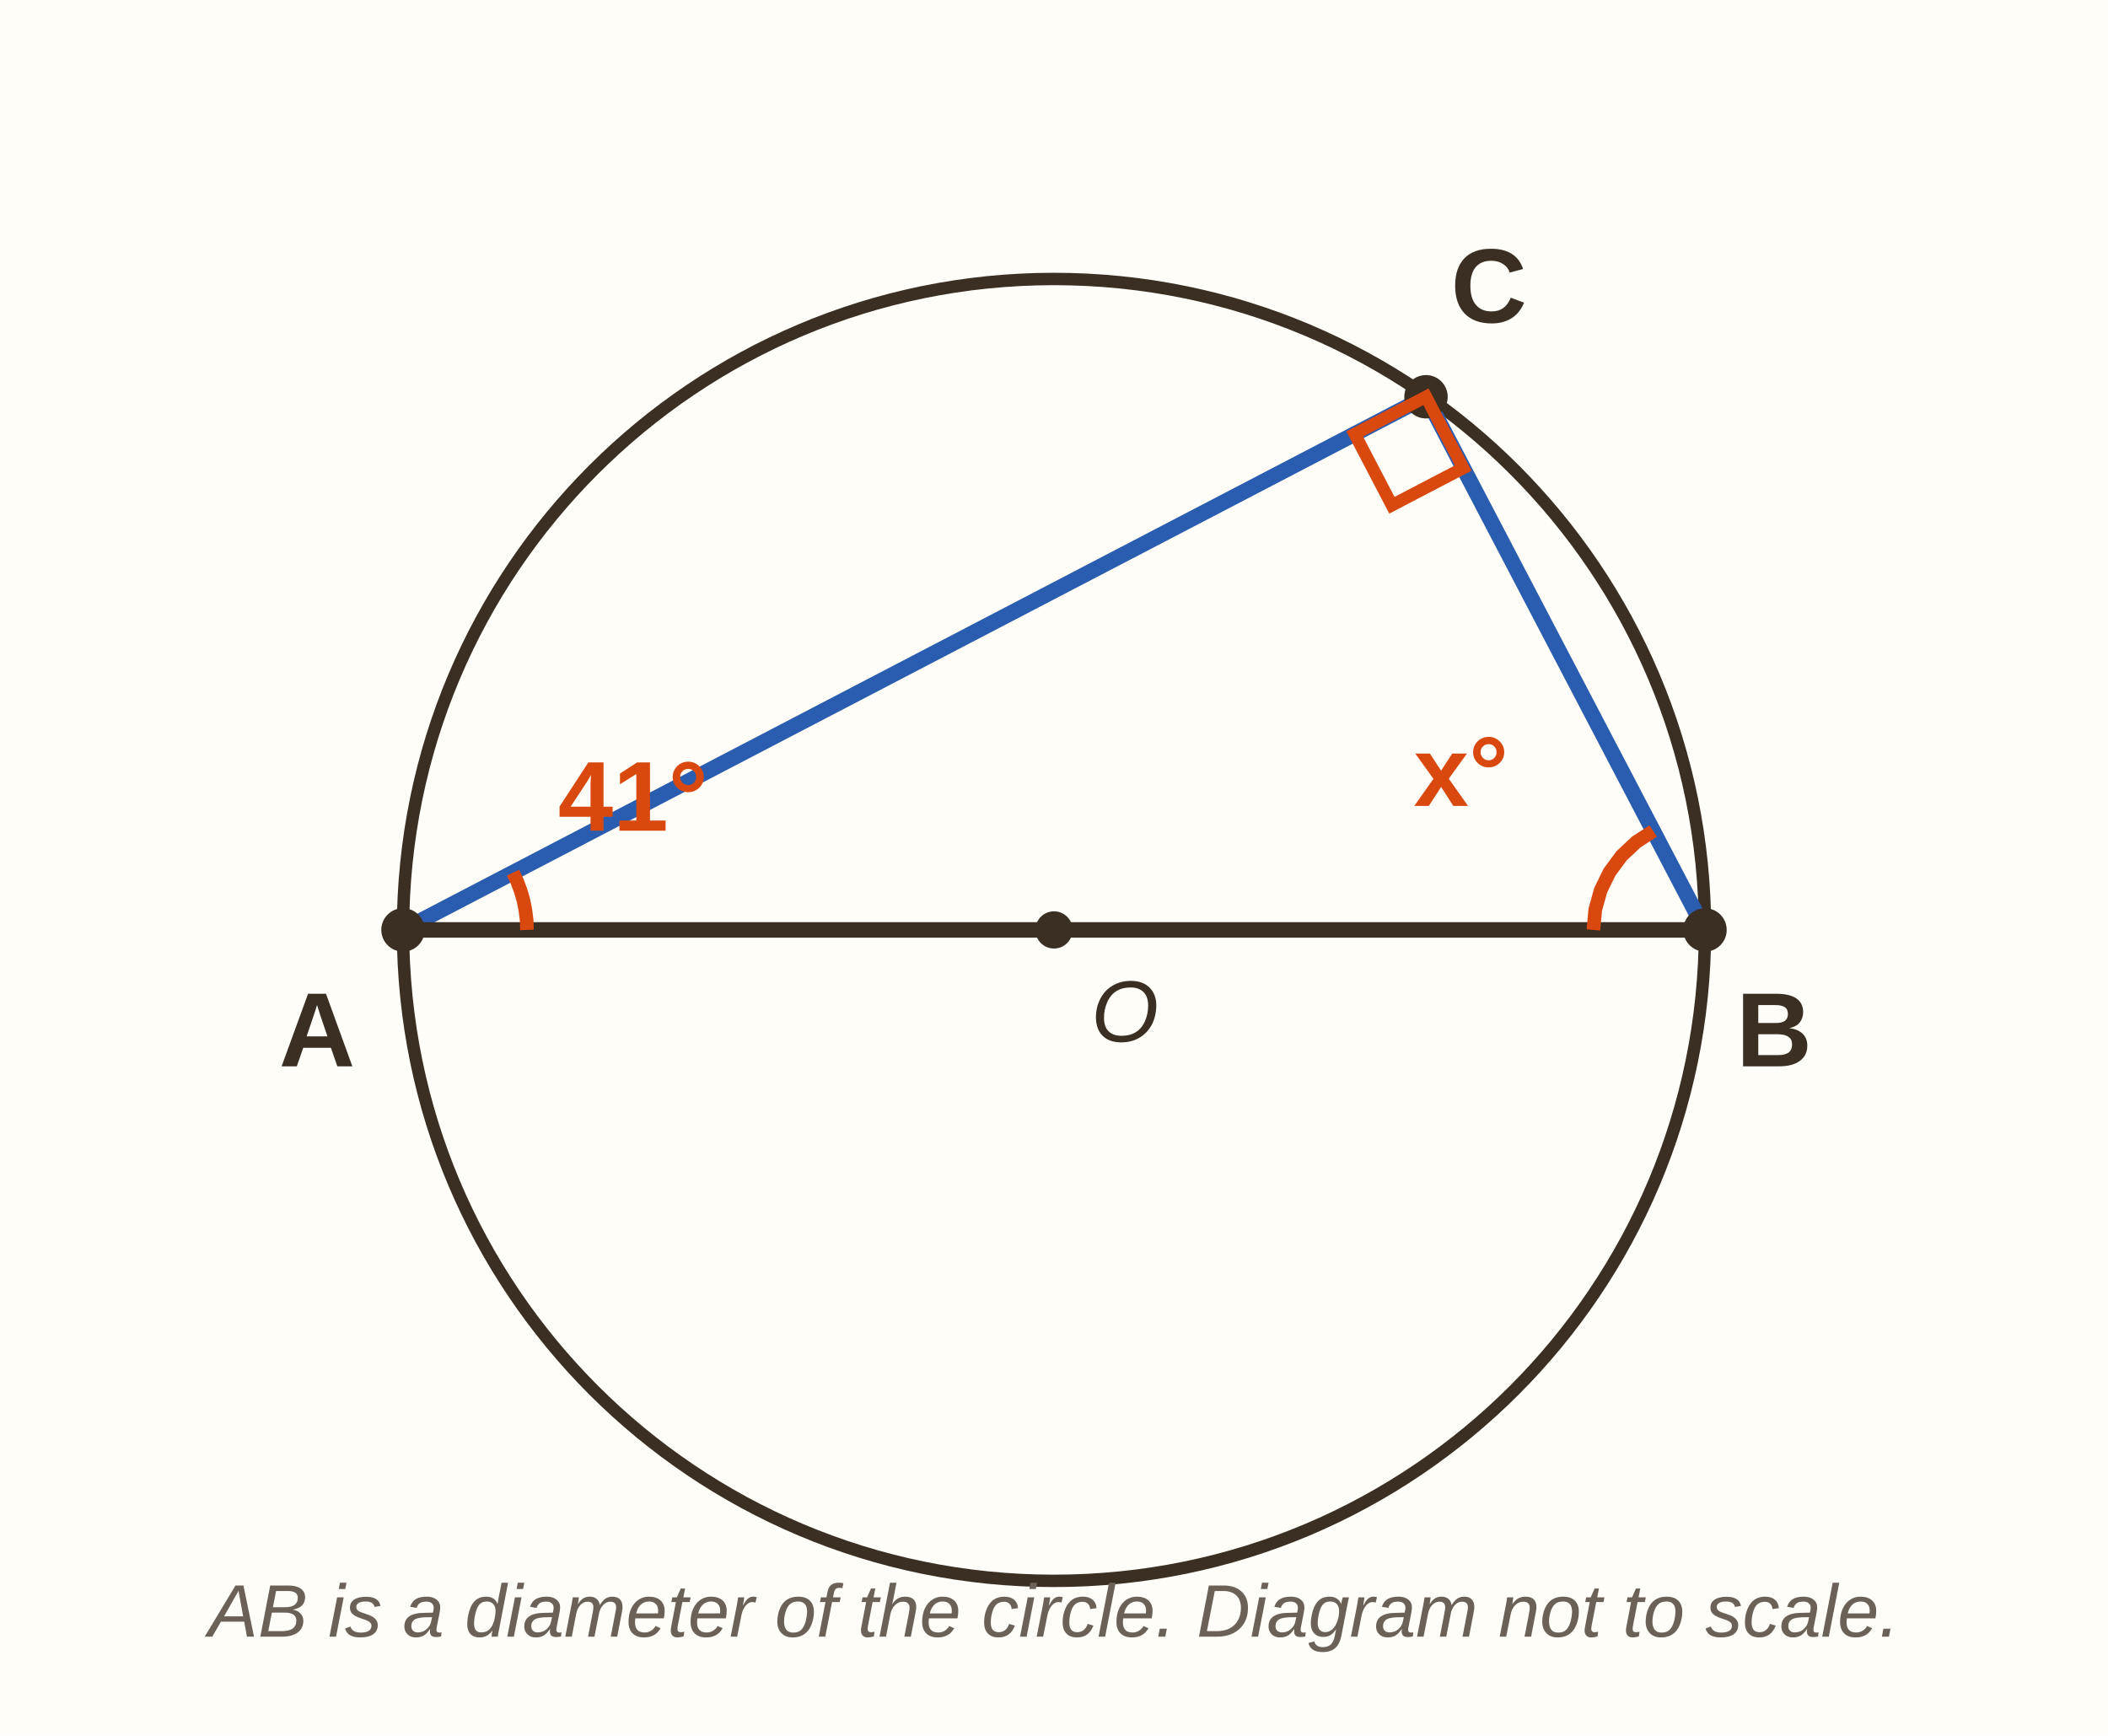
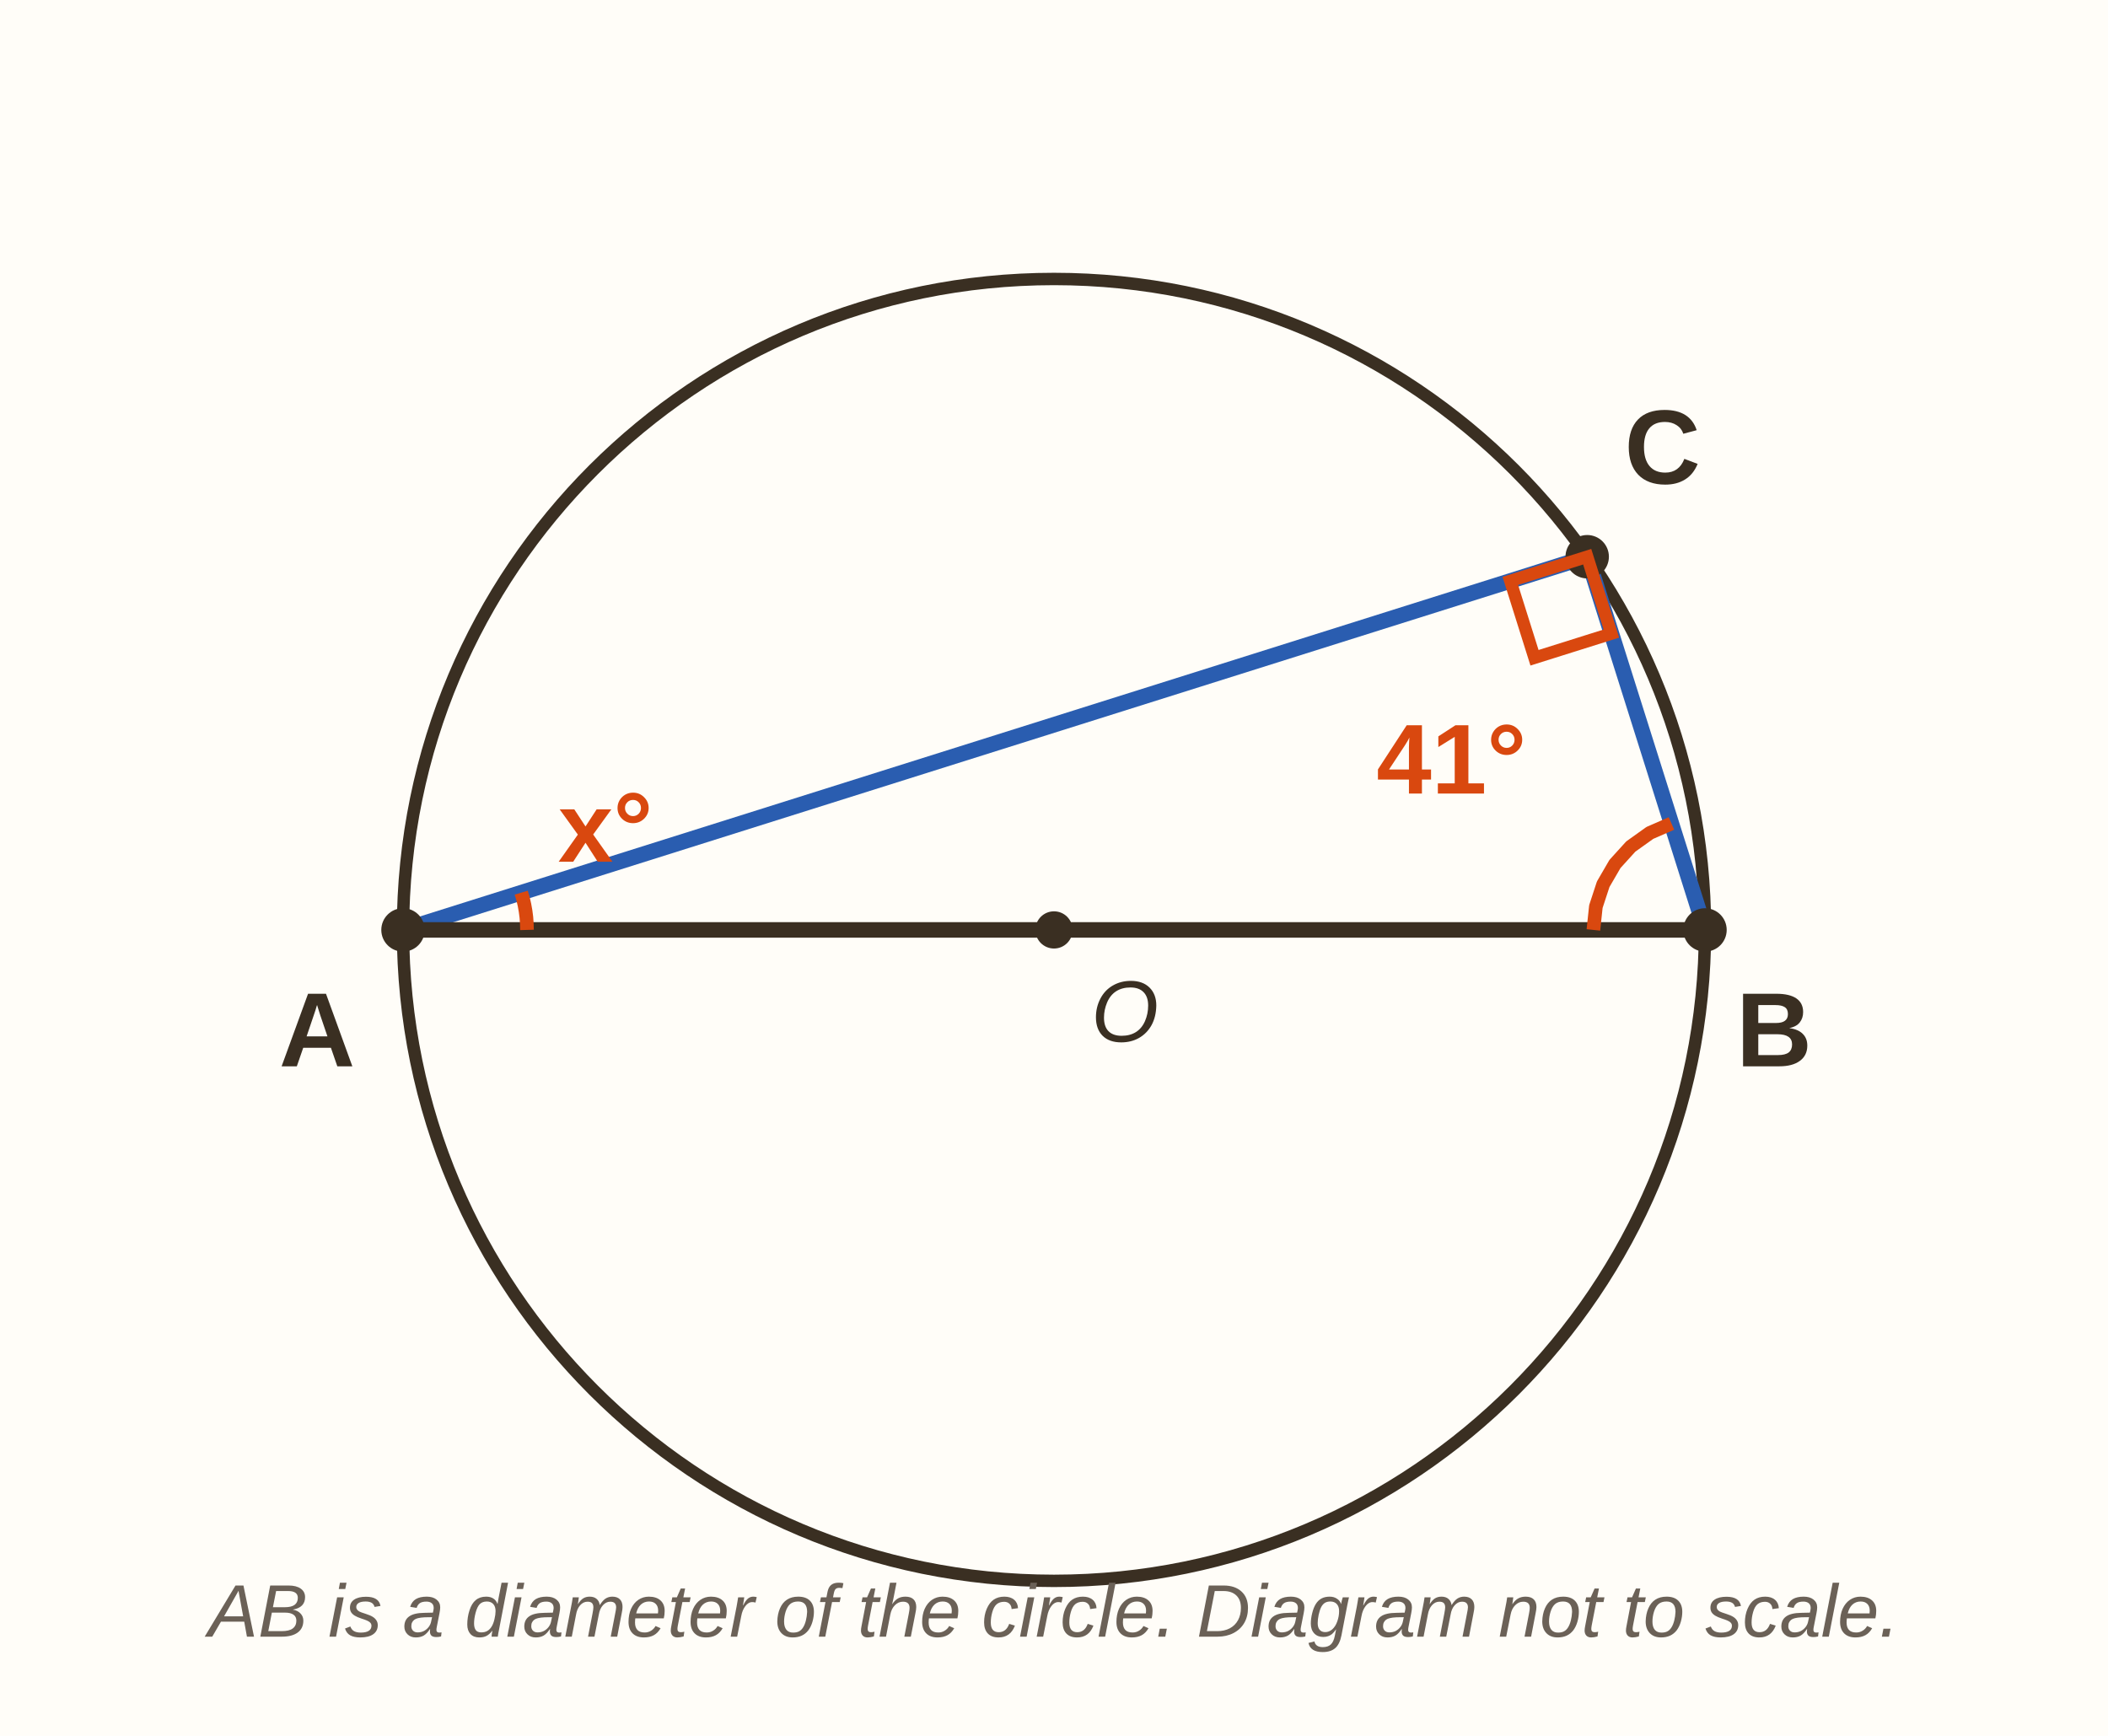
<svg xmlns="http://www.w3.org/2000/svg" viewBox="0 0 340 280" role="img" aria-labelledby="title desc">
  <rect width="340" height="280" fill="#fffdf8" />
  <circle cx="170" cy="150" r="105" fill="none" stroke="#3a2f22" stroke-width="2" />
  <g stroke="#2a5db0" stroke-width="2.5" stroke-linecap="round">
-     <line x1="65" y1="150" x2="230" y2="64" />
-     <line x1="275" y1="150" x2="230" y2="64" />
+     <line x1="65" y1="150" x2="256.0" y2="89.8" />
+     <line x1="275" y1="150" x2="256.0" y2="89.8" />
  </g>
  <line x1="65" y1="150" x2="275" y2="150" stroke="#3a2f22" stroke-width="2.5" stroke-linecap="round" />
  <g fill="#3a2f22">
    <circle cx="65" cy="150" r="3.5" />
    <circle cx="275" cy="150" r="3.5" />
-     <circle cx="230" cy="64" r="3.5" />
+     <circle cx="256.0" cy="89.8" r="3.5" />
    <circle cx="170" cy="150" r="3" />
  </g>
  <g fill="#3a2f22" font-family="Arial, sans-serif" font-size="17" font-weight="700">
    <text x="45" y="172">A</text>
    <text x="280" y="172">B</text>
-     <text x="234" y="52">C</text>
+     <text x="262" y="78">C</text>
    <text x="176" y="168" font-size="14" font-weight="400" font-style="italic">O</text>
  </g>
-   <path d="M230 64 L218.5 70.0 L224.5 81.5 L236.0 75.5 Z" fill="none" stroke="#d9480f" stroke-width="2" />
-   <path d="M85.00,150.00 L84.94,148.40 L84.74,146.81 L84.43,145.24 L83.98,143.70 L83.42,142.20 L82.74,140.76" fill="none" stroke="#d9480f" stroke-width="2.2" stroke-linejoin="round" />
-   <text x="90" y="134" fill="#d9480f" font-family="Arial, sans-serif" font-size="16" font-weight="700">41°</text>
-   <path d="M257.00,150.00 L257.30,146.75 L258.17,143.61 L259.60,140.68 L261.54,138.05 L263.91,135.82 L266.65,134.05" fill="none" stroke="#d9480f" stroke-width="2.2" stroke-linejoin="round" />
-   <text x="228" y="130" fill="#d9480f" font-family="Arial, sans-serif" font-size="16" font-weight="700">x°</text>
+   <path d="M256.0 89.8 L243.6 93.7 L247.5 106.1 L259.9 102.2 Z" fill="none" stroke="#d9480f" stroke-width="2" />
+   <path d="M85.00,150.00 L84.97,148.98 L84.90,147.97 L84.77,146.96 L84.59,145.96 L84.36,144.96 L84.07,143.99" fill="none" stroke="#d9480f" stroke-width="2.2" stroke-linejoin="round" />
+   <text x="90" y="139" fill="#d9480f" font-family="Arial, sans-serif" font-size="16" font-weight="700">x°</text>
+   <path d="M257.00,150.00 L257.40,146.23 L258.58,142.63 L260.48,139.36 L263.03,136.55 L266.11,134.35 L269.59,132.83" fill="none" stroke="#d9480f" stroke-width="2.2" stroke-linejoin="round" />
+   <text x="222" y="128" fill="#d9480f" font-family="Arial, sans-serif" font-size="16" font-weight="700">41°</text>
  <text x="170" y="264" text-anchor="middle" fill="#6b6157" font-family="Arial, sans-serif" font-size="12" font-style="italic">AB is a diameter of the circle. Diagram not to scale.</text>
</svg>
